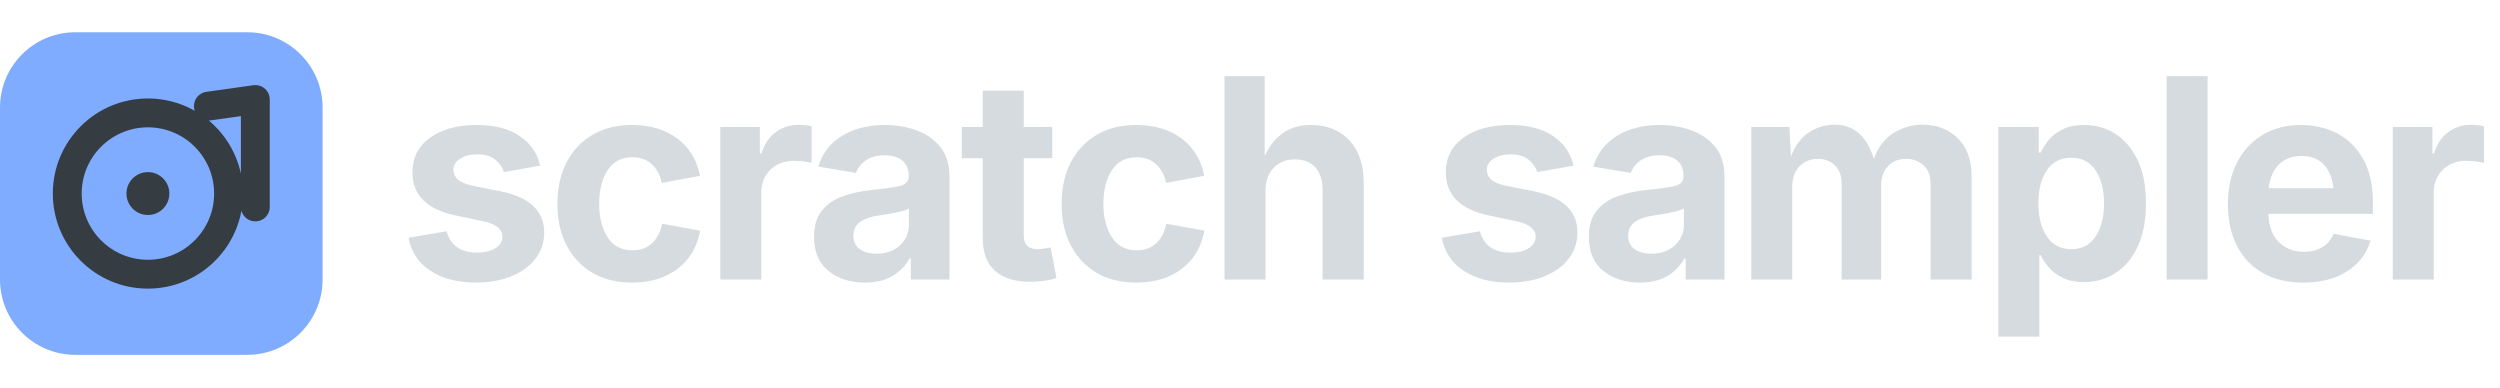
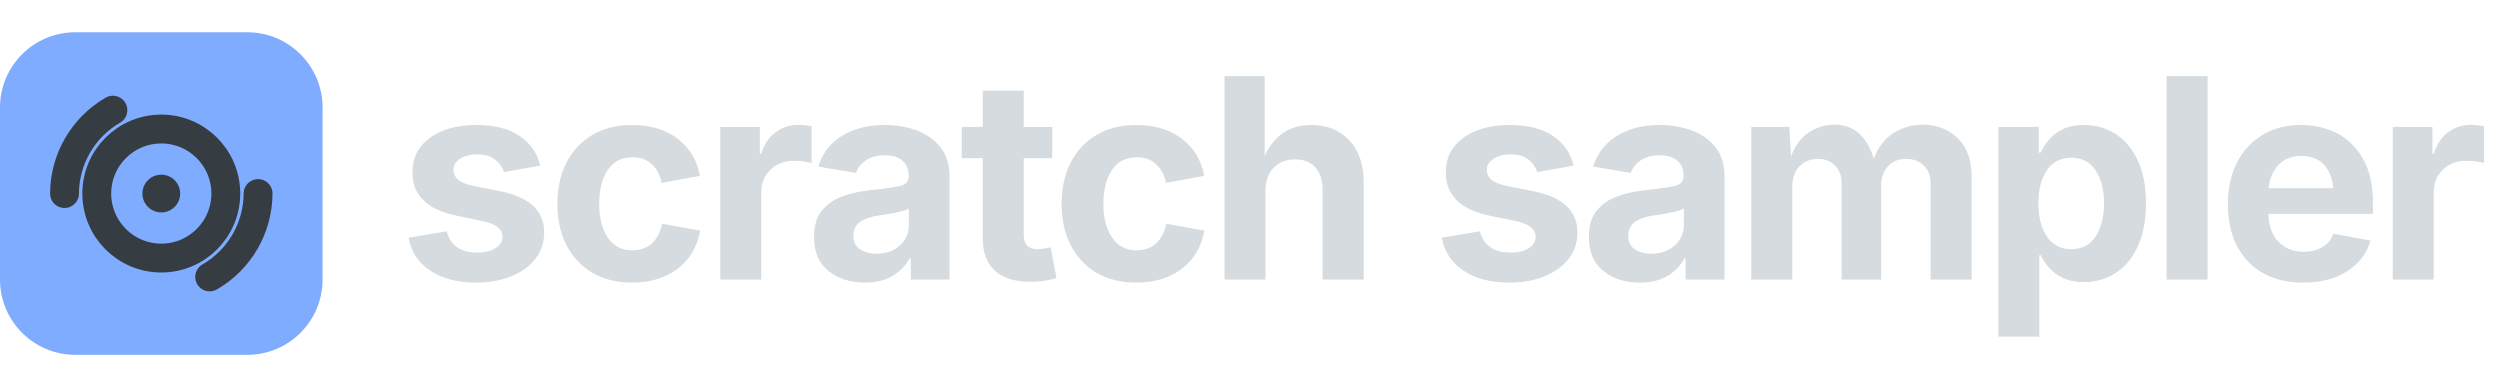
<svg xmlns="http://www.w3.org/2000/svg" viewBox="0 0 155 24" width="155" height="24">
  <path id="mark-1" d="M4.67 2H15.33A4.67 4.67 0 0 1 20 6.67V17.33A4.67 4.67 0 0 1 15.33 22H4.67A4.67 4.67 0 0 1 0 17.33V6.67A4.67 4.67 0 0 1 4.67 2Z" fill="#80ACFF" />
-   <path id="cut-2" d="M 9.17 12 m -5 0 a 5 5 0 1 0 10 0 a 5 5 0 1 0 -10 0 M 12.92 6.58 L 15.83 6.17 L 15.83 12.83" fill="none" stroke="#353D42" stroke-width="1.79" stroke-linecap="round" stroke-linejoin="round" />
-   <circle id="cut-3" cx="9.17" cy="12" r="1.33" fill="#353D42" />
+   <path id="cut-2" d="M 10 12 m -4 0 a 4 4 0 1 0 8 0 a 4 4 0 1 0 -8 0 M 4 12 A 6 6 0 0 1 7 6.83 M 16 12 A 6 6 0 0 1 13 17.17" fill="none" stroke="#353D42" stroke-width="1.79" stroke-linecap="round" stroke-linejoin="round" />
+   <circle id="cut-3" cx="10" cy="12" r="1.17" fill="#353D42" />
  <path id="word-4" d="M29.51 17.52Q27.8 17.52 26.69 16.79Q25.57 16.06 25.33 14.74L27.69 14.34Q28.05 15.66 29.58 15.66Q30.31 15.66 30.73 15.38Q31.15 15.11 31.15 14.68Q31.15 13.96 29.93 13.71L28.3 13.37Q25.57 12.81 25.57 10.69Q25.57 9.33 26.66 8.54Q27.76 7.75 29.55 7.75Q31.23 7.75 32.23 8.44Q33.23 9.12 33.49 10.27L31.24 10.67Q31.09 10.19 30.68 9.88Q30.28 9.57 29.58 9.57Q28.96 9.57 28.53 9.84Q28.11 10.11 28.11 10.53Q28.11 10.88 28.39 11.13Q28.66 11.38 29.33 11.52L31.03 11.86Q33.74 12.41 33.74 14.41Q33.74 15.34 33.2 16.04Q32.66 16.74 31.7 17.13Q30.74 17.52 29.51 17.52Z M39.19 17.52Q37.76 17.52 36.72 16.91Q35.69 16.29 35.12 15.2Q34.56 14.1 34.56 12.64Q34.56 11.18 35.12 10.08Q35.69 8.98 36.72 8.37Q37.76 7.75 39.19 7.75Q40.87 7.75 42 8.59Q43.12 9.44 43.4 10.9L41.03 11.34Q40.87 10.6 40.41 10.18Q39.95 9.75 39.21 9.75Q38.2 9.75 37.67 10.55Q37.15 11.35 37.15 12.64Q37.15 13.91 37.67 14.71Q38.2 15.52 39.21 15.52Q39.95 15.52 40.43 15.08Q40.9 14.63 41.05 13.87L43.41 14.3Q43.14 15.8 42.02 16.66Q40.89 17.52 39.19 17.52Z M44.66 17.33V7.87H47.11V9.52H47.21Q47.47 8.65 48.09 8.2Q48.7 7.74 49.5 7.74Q49.93 7.74 50.32 7.83V10.1Q50.15 10.05 49.82 10.01Q49.5 9.97 49.22 9.97Q48.34 9.97 47.77 10.52Q47.2 11.07 47.2 11.95V17.33Z M53.62 17.52Q52.26 17.52 51.37 16.8Q50.47 16.09 50.47 14.68Q50.47 13.63 50.98 13.03Q51.49 12.42 52.3 12.15Q53.11 11.87 54.04 11.78Q55.26 11.66 55.8 11.53Q56.34 11.4 56.34 10.93V10.89Q56.34 10.29 55.95 9.96Q55.57 9.63 54.85 9.63Q54.12 9.63 53.67 9.95Q53.22 10.27 53.07 10.72L50.74 10.33Q51.1 9.11 52.19 8.43Q53.28 7.75 54.86 7.75Q55.88 7.75 56.8 8.07Q57.71 8.4 58.29 9.1Q58.87 9.81 58.87 10.96V17.33H56.47V16.02H56.39Q56.04 16.68 55.35 17.1Q54.67 17.52 53.62 17.52ZM54.34 15.73Q55.23 15.73 55.79 15.22Q56.35 14.7 56.35 13.95V12.92Q56.2 13.03 55.86 13.11Q55.51 13.19 55.13 13.26Q54.75 13.32 54.47 13.36Q53.77 13.46 53.34 13.75Q52.91 14.05 52.91 14.62Q52.91 15.17 53.31 15.45Q53.71 15.73 54.34 15.73Z M65.24 7.87V9.81H63.47V14.57Q63.47 15.45 64.33 15.45Q64.48 15.45 64.73 15.41Q64.99 15.37 65.14 15.34L65.5 17.24Q65.08 17.37 64.66 17.42Q64.24 17.47 63.86 17.47Q62.44 17.47 61.68 16.78Q60.93 16.09 60.93 14.79V9.81H59.63V7.87H60.93V5.62H63.47V7.87Z M70.45 17.52Q69.02 17.52 67.98 16.91Q66.95 16.29 66.38 15.2Q65.82 14.1 65.82 12.64Q65.82 11.18 66.38 10.08Q66.95 8.98 67.98 8.37Q69.02 7.75 70.45 7.75Q72.14 7.75 73.26 8.59Q74.39 9.44 74.66 10.9L72.3 11.34Q72.14 10.6 71.67 10.18Q71.21 9.75 70.48 9.75Q69.46 9.75 68.94 10.55Q68.41 11.35 68.41 12.64Q68.41 13.91 68.94 14.71Q69.46 15.52 70.48 15.52Q71.21 15.52 71.69 15.08Q72.16 14.63 72.31 13.87L74.67 14.3Q74.4 15.8 73.28 16.66Q72.15 17.52 70.45 17.52Z M78.46 11.86V17.33H75.92V4.72H78.41V9.68Q78.82 8.76 79.53 8.26Q80.24 7.75 81.29 7.75Q82.76 7.75 83.66 8.7Q84.55 9.65 84.55 11.32V17.33H82V11.76Q82 10.88 81.55 10.38Q81.1 9.88 80.29 9.88Q79.48 9.88 78.97 10.4Q78.46 10.92 78.46 11.86Z M93.57 17.52Q91.86 17.52 90.75 16.79Q89.64 16.06 89.39 14.74L91.75 14.34Q92.12 15.66 93.65 15.66Q94.38 15.66 94.79 15.38Q95.21 15.11 95.21 14.68Q95.21 13.96 93.99 13.71L92.36 13.37Q89.64 12.81 89.64 10.69Q89.64 9.33 90.73 8.54Q91.82 7.75 93.61 7.75Q95.3 7.75 96.3 8.44Q97.3 9.12 97.56 10.27L95.31 10.67Q95.15 10.19 94.75 9.88Q94.34 9.57 93.65 9.57Q93.02 9.57 92.6 9.84Q92.18 10.11 92.18 10.53Q92.18 10.88 92.45 11.13Q92.73 11.38 93.39 11.52L95.1 11.86Q97.8 12.41 97.8 14.41Q97.8 15.34 97.26 16.04Q96.72 16.74 95.76 17.13Q94.81 17.52 93.57 17.52Z M101.66 17.52Q100.31 17.52 99.41 16.8Q98.51 16.09 98.51 14.68Q98.51 13.63 99.02 13.03Q99.53 12.42 100.34 12.15Q101.15 11.87 102.09 11.78Q103.3 11.66 103.84 11.53Q104.38 11.4 104.38 10.93V10.89Q104.38 10.29 103.99 9.96Q103.61 9.63 102.9 9.63Q102.16 9.63 101.71 9.95Q101.26 10.27 101.11 10.72L98.78 10.33Q99.15 9.11 100.24 8.43Q101.32 7.75 102.91 7.75Q103.92 7.75 104.84 8.07Q105.76 8.4 106.34 9.1Q106.92 9.81 106.92 10.96V17.33H104.51V16.02H104.43Q104.08 16.68 103.4 17.1Q102.71 17.52 101.66 17.52ZM102.38 15.73Q103.27 15.73 103.83 15.22Q104.4 14.7 104.4 13.95V12.92Q104.24 13.03 103.9 13.11Q103.56 13.19 103.18 13.26Q102.8 13.32 102.52 13.36Q101.81 13.46 101.38 13.75Q100.95 14.05 100.95 14.62Q100.95 15.17 101.35 15.45Q101.76 15.73 102.38 15.73Z M108.58 17.33V7.87H110.94L111.04 9.71Q111.42 8.68 112.16 8.2Q112.89 7.73 113.74 7.73Q115.53 7.73 116.18 9.85Q116.57 8.76 117.41 8.24Q118.24 7.73 119.21 7.73Q120.52 7.73 121.38 8.57Q122.24 9.41 122.24 10.95V17.33H119.7V11.43Q119.7 10.64 119.26 10.25Q118.83 9.85 118.19 9.85Q117.47 9.85 117.05 10.31Q116.63 10.77 116.63 11.51V17.33H114.18V11.37Q114.18 10.67 113.77 10.26Q113.36 9.85 112.71 9.85Q112.04 9.85 111.58 10.3Q111.12 10.76 111.12 11.61V17.33Z M123.9 20.87V7.87H126.4V9.46H126.52Q126.69 9.09 127.01 8.69Q127.34 8.29 127.88 8.02Q128.41 7.75 129.22 7.75Q130.27 7.75 131.14 8.29Q132.01 8.84 132.53 9.92Q133.05 11 133.05 12.62Q133.05 14.19 132.54 15.28Q132.04 16.37 131.16 16.93Q130.29 17.49 129.2 17.49Q128.43 17.49 127.9 17.23Q127.36 16.97 127.03 16.58Q126.7 16.2 126.52 15.82H126.44V20.87ZM128.42 15.45Q129.41 15.45 129.93 14.66Q130.45 13.86 130.45 12.61Q130.45 11.37 129.94 10.58Q129.42 9.78 128.42 9.78Q127.44 9.78 126.91 10.55Q126.38 11.32 126.38 12.61Q126.38 13.9 126.92 14.68Q127.45 15.45 128.42 15.45Z M136.87 4.72V17.33H134.33V4.72Z M142.8 17.52Q141.35 17.52 140.3 16.93Q139.25 16.33 138.69 15.24Q138.13 14.15 138.13 12.65Q138.13 11.19 138.69 10.09Q139.25 8.99 140.27 8.37Q141.29 7.75 142.67 7.75Q143.91 7.75 144.92 8.28Q145.92 8.8 146.52 9.87Q147.12 10.93 147.12 12.55V13.26H140.64Q140.68 14.42 141.29 15.01Q141.89 15.61 142.84 15.61Q143.51 15.61 143.99 15.32Q144.47 15.04 144.67 14.49L146.97 14.92Q146.63 16.1 145.54 16.81Q144.45 17.52 142.8 17.52ZM140.66 11.67H144.67Q144.58 10.75 144.08 10.21Q143.58 9.67 142.7 9.67Q141.79 9.67 141.26 10.23Q140.74 10.79 140.66 11.67Z M148.35 17.33V7.87H150.81V9.52H150.91Q151.17 8.65 151.78 8.2Q152.4 7.74 153.19 7.74Q153.62 7.74 154.01 7.83V10.1Q153.85 10.05 153.52 10.01Q153.19 9.97 152.91 9.97Q152.03 9.97 151.46 10.52Q150.89 11.07 150.89 11.95V17.33Z" fill="#D5DBDF" />
</svg>
